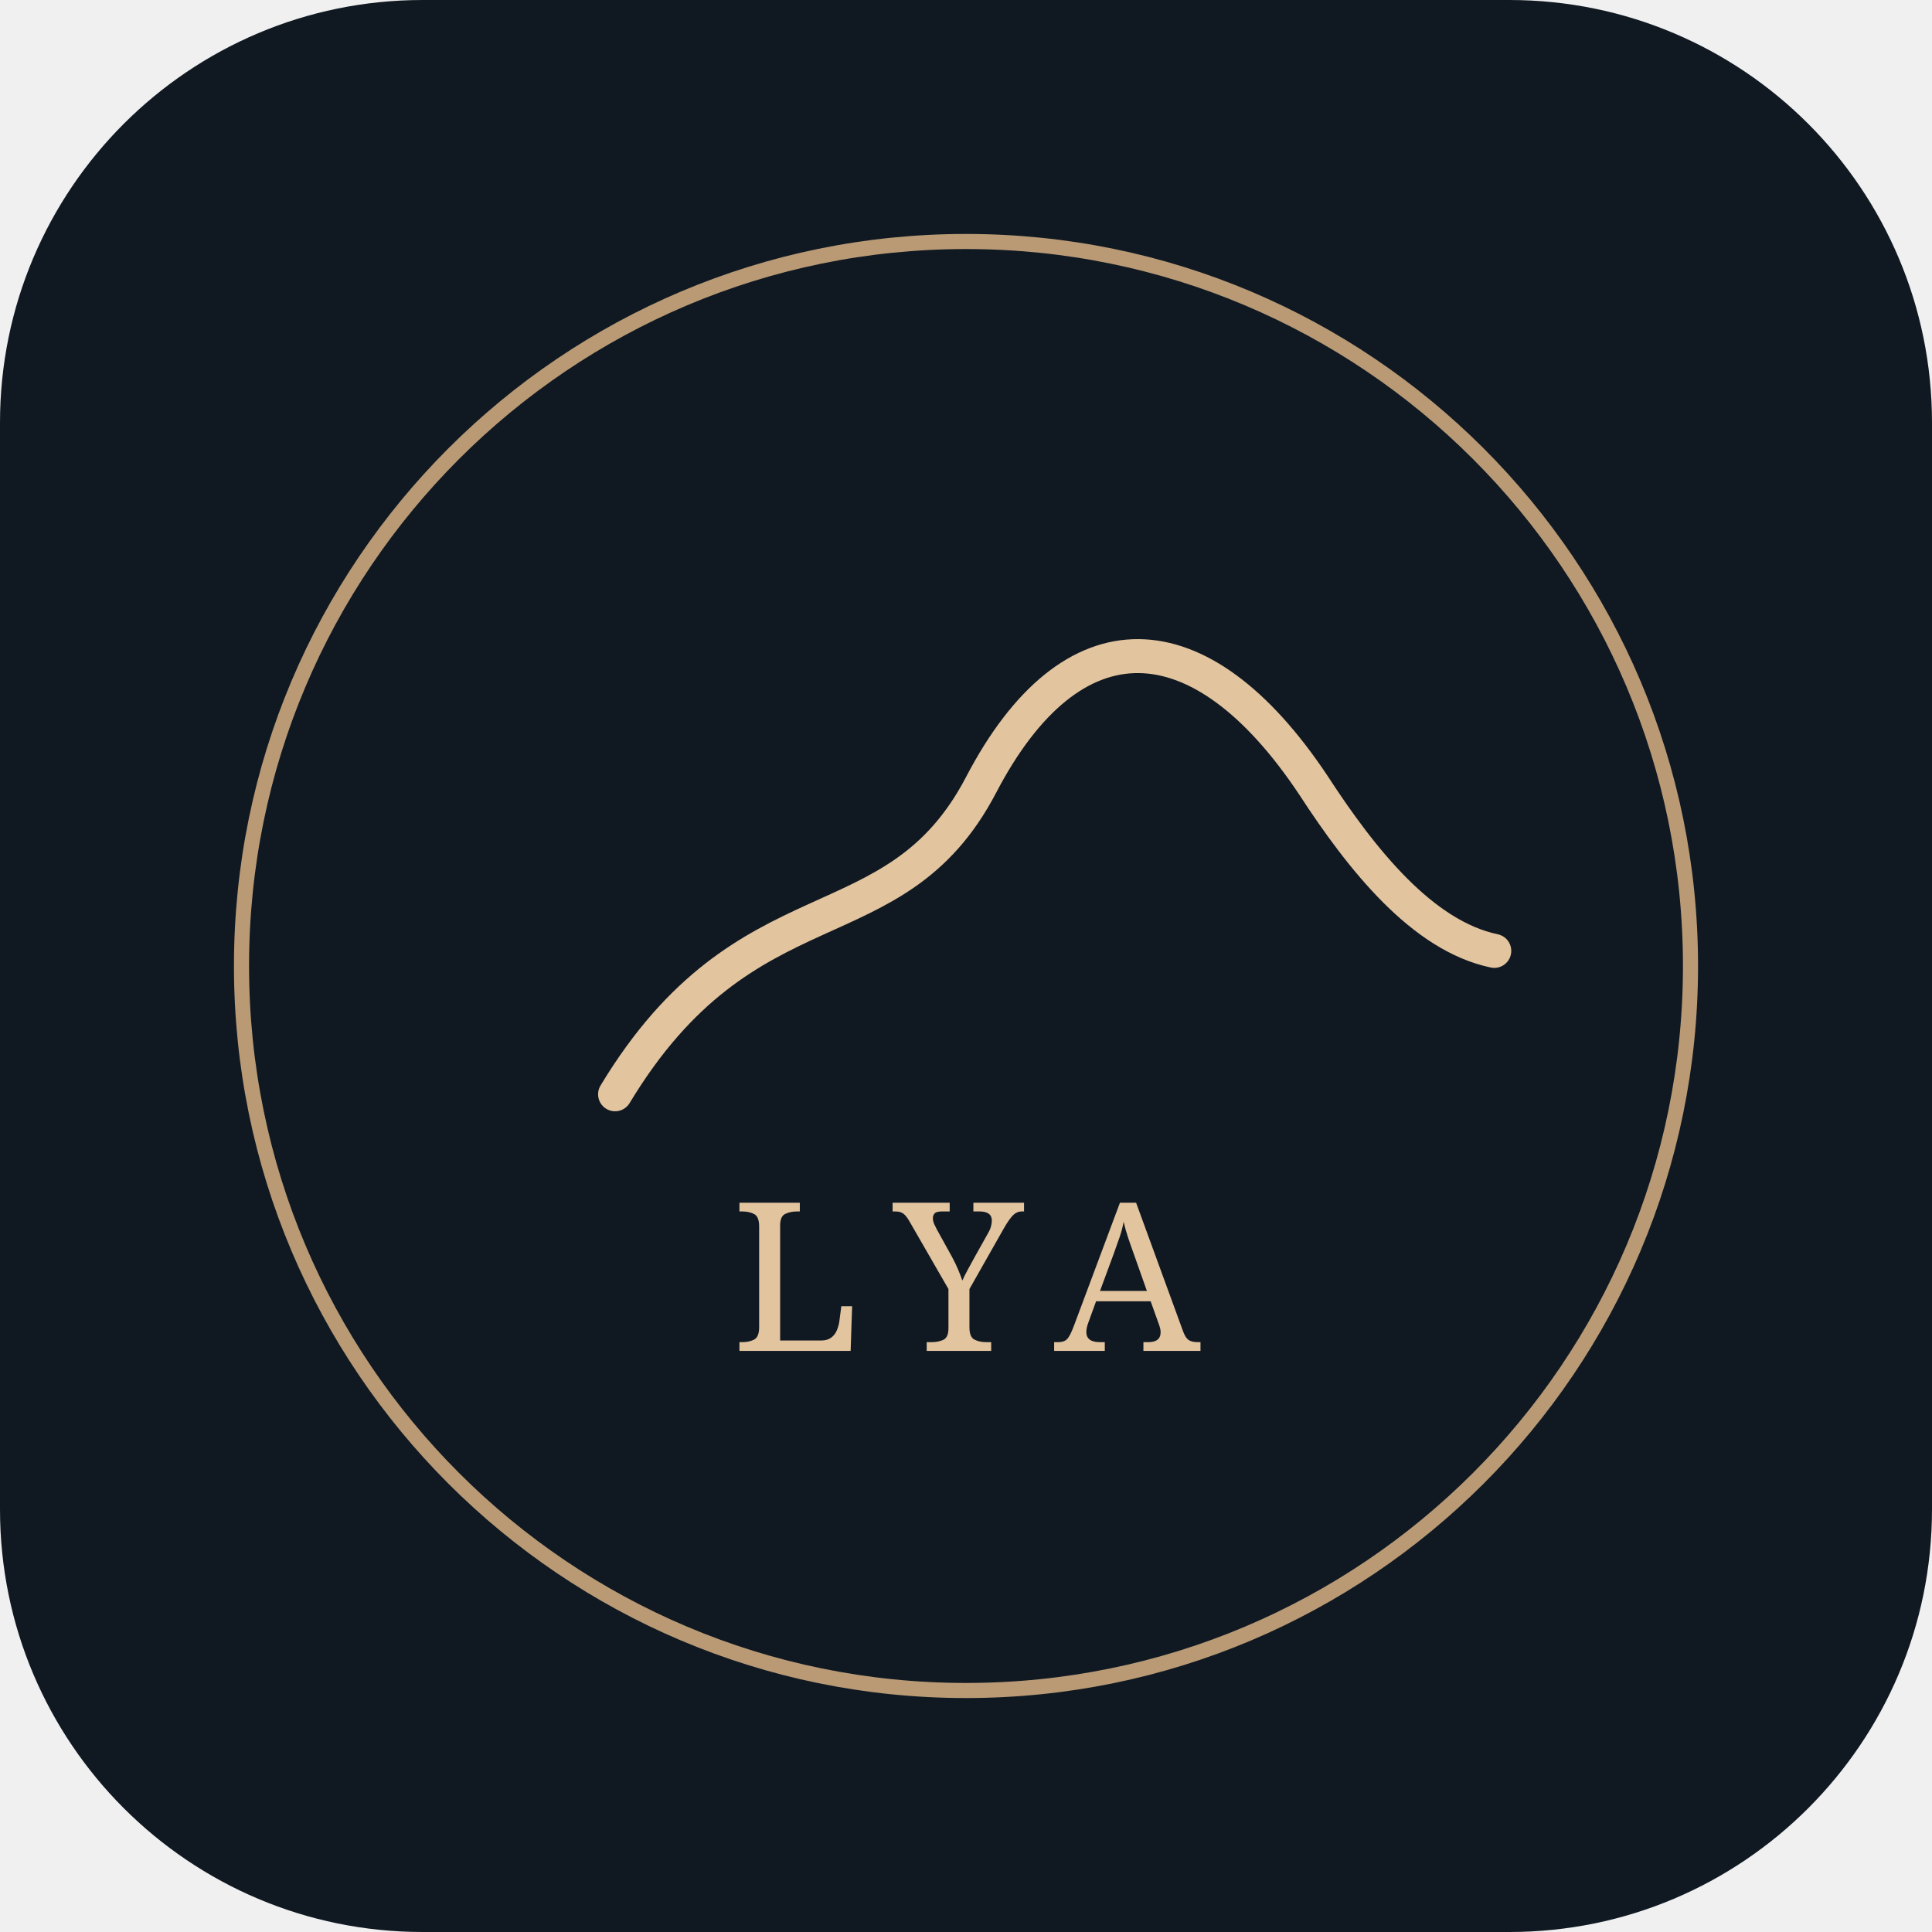
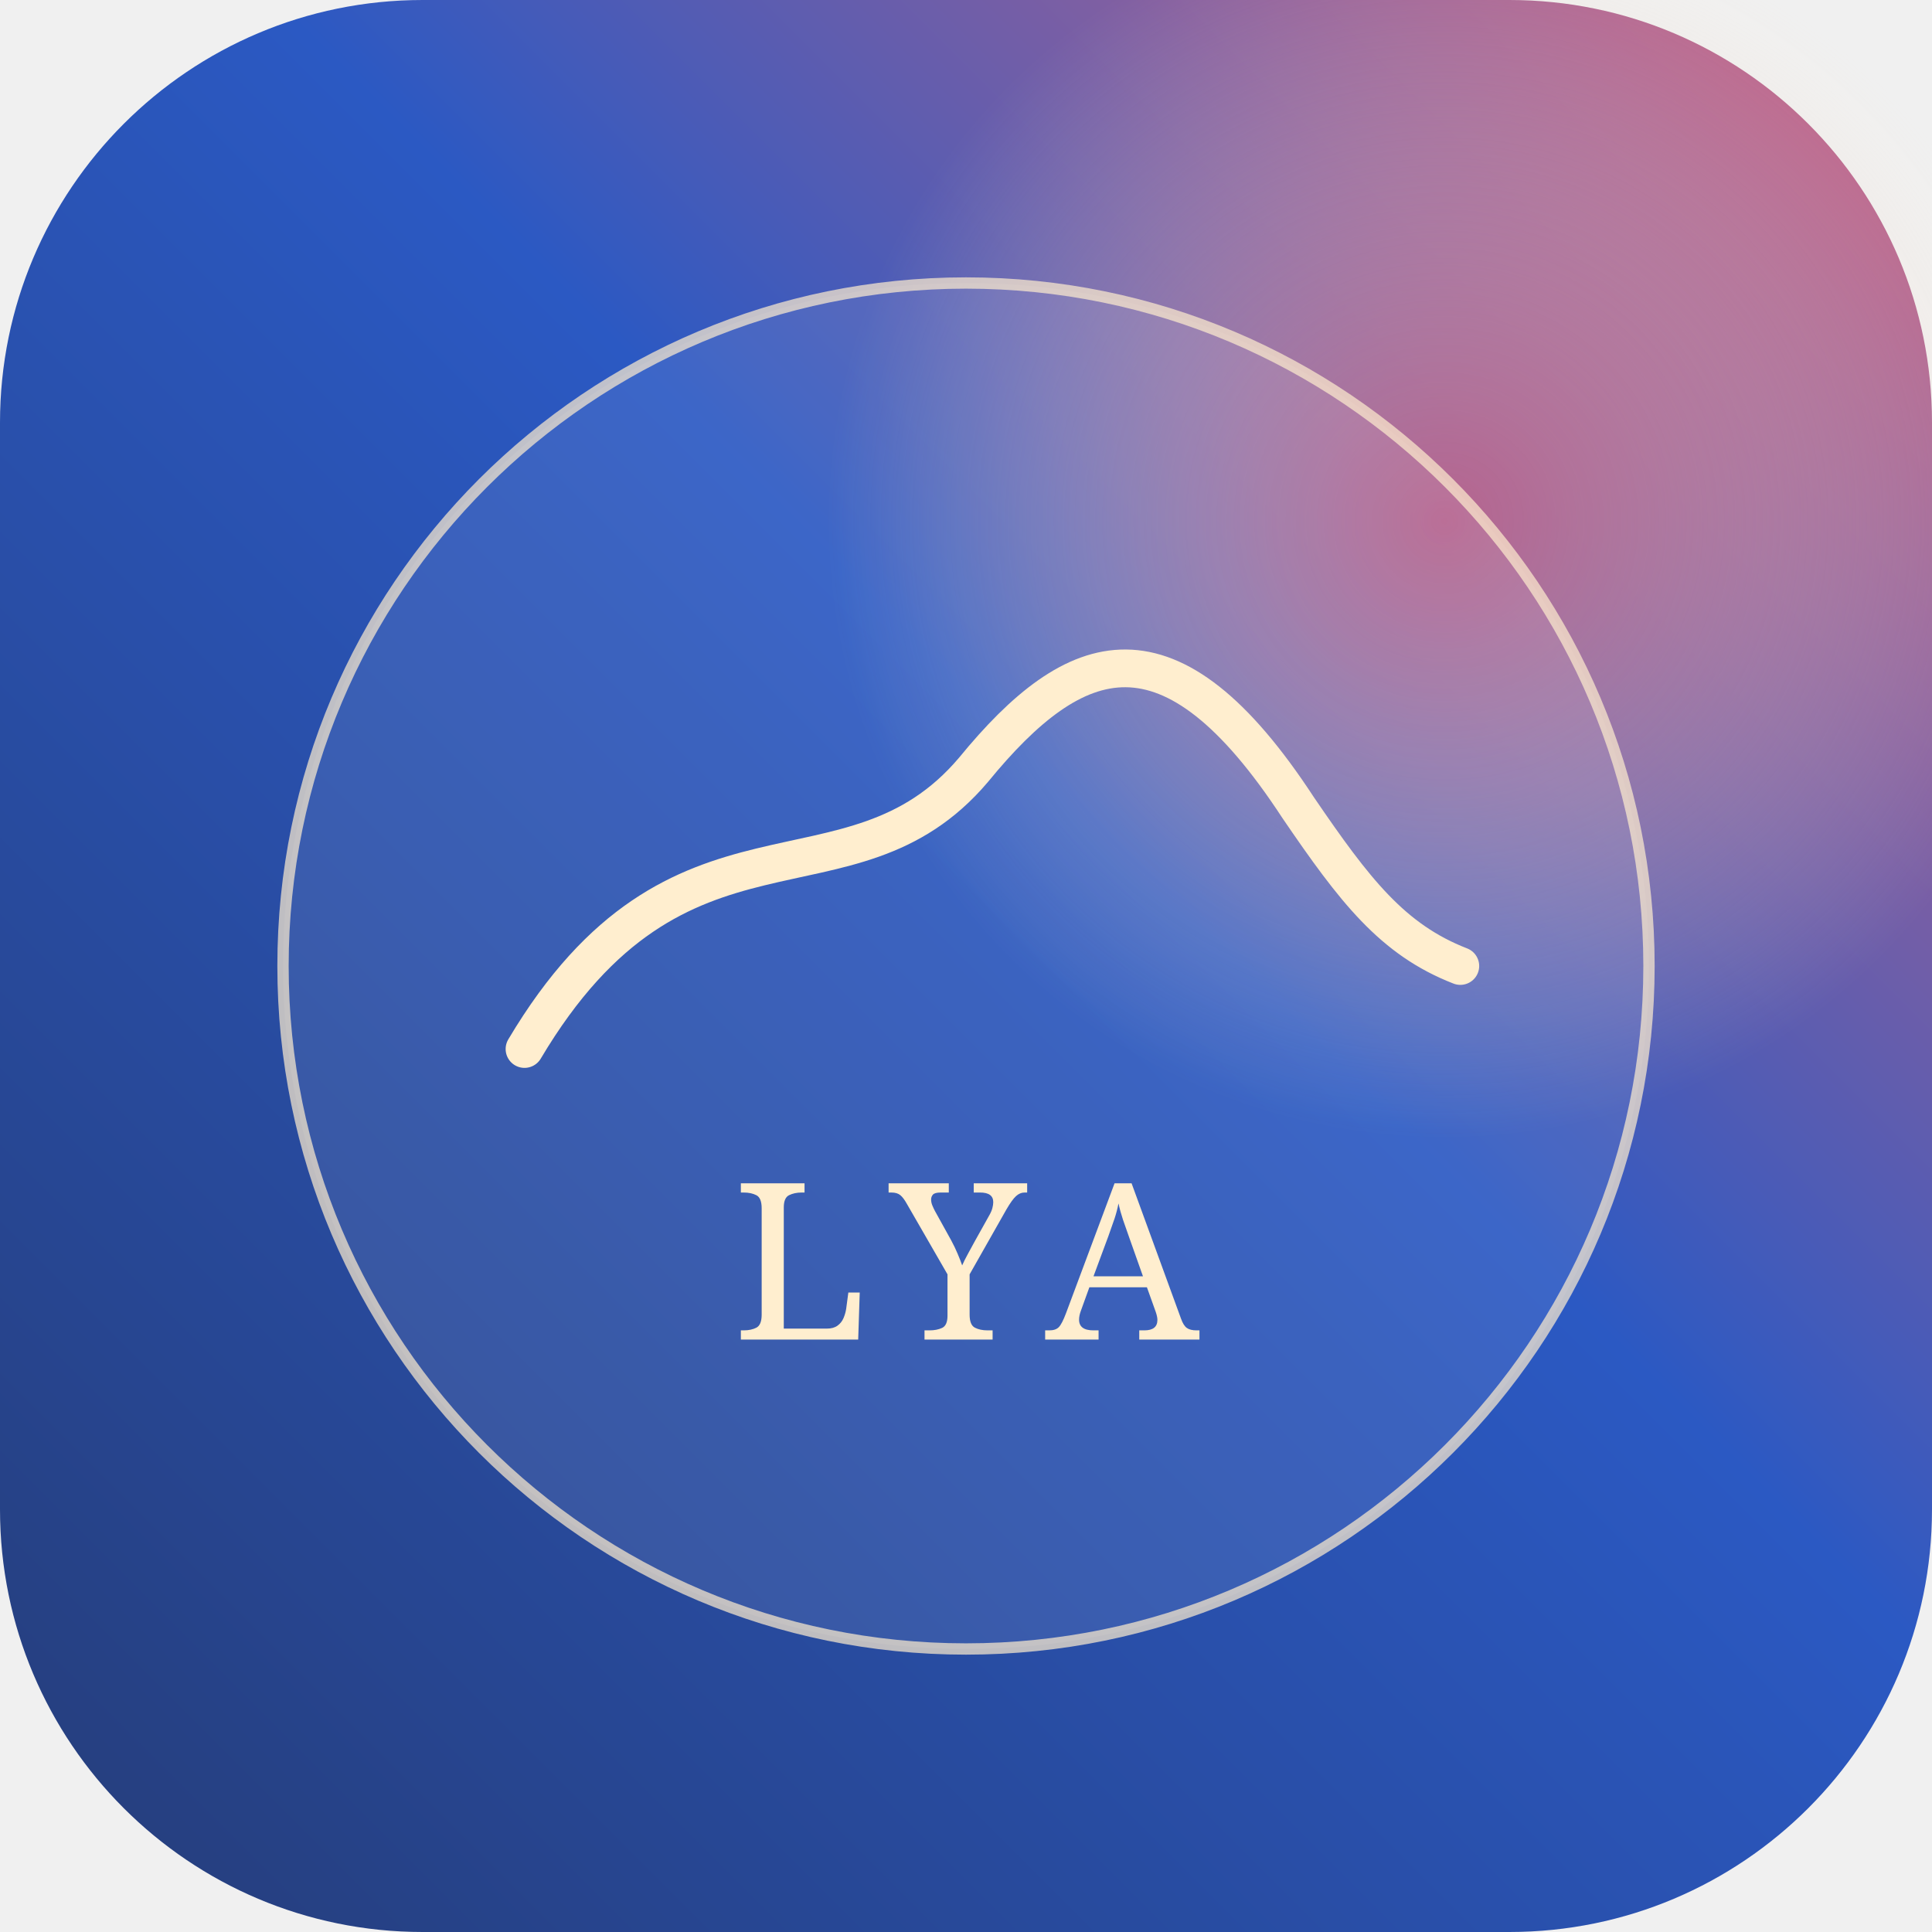
- <svg xmlns="http://www.w3.org/2000/svg" viewBox="0 0 512 512">
-   <rect width="512" height="512" rx="112" fill="#101922" />
-   <circle cx="256" cy="256" r="192" fill="none" stroke="#b99a75" stroke-width="4" />
-   <path d="M163 290c35-58 74-38 97-82 24-46 58-45 88 0 13 20 29 40 48 44" fill="none" stroke="#e2c49f" stroke-width="9" stroke-linecap="round" />
-   <text x="256" y="358" fill="#e2c49f" text-anchor="middle" font-family="serif" font-size="55" letter-spacing="12">LYA</text>
+ <svg xmlns="http://www.w3.org/2000/svg" viewBox="0 0 512 512" role="img" aria-label="林宇安音樂網站圖示">
+   <defs>
+     <linearGradient id="晨霧" x1="0" y1="1" x2="1" y2="0">
+       <stop stop-color="#253C78" />
+       <stop offset=".57" stop-color="#2B59C3" />
+       <stop offset="1" stop-color="#D36582" />
+     </linearGradient>
+     <radialGradient id="玫瑰">
+       <stop stop-color="#D36582" stop-opacity=".7" />
+       <stop offset="1" stop-color="#FFEECF" stop-opacity="0" />
+     </radialGradient>
+   </defs>
+   <rect width="512" height="512" rx="112" fill="url(#晨霧)" />
+   <circle cx="383" cy="138" r="165" fill="url(#玫瑰)" />
+   <circle cx="256" cy="256" r="181" fill="#fff" fill-opacity=".08" stroke="#FFEECF" stroke-opacity=".7" stroke-width="3" />
+   <path d="M139 278c41-69 86-35 119-74 27-33 52-42 86 10 15 22 25 35 43 42" fill="none" stroke="#FFEECF" stroke-width="10" stroke-linecap="round" />
+   <text x="256" y="355" font-family="serif" font-size="58" text-anchor="middle" letter-spacing="9" fill="#FFEECF">LYA</text>
</svg>
